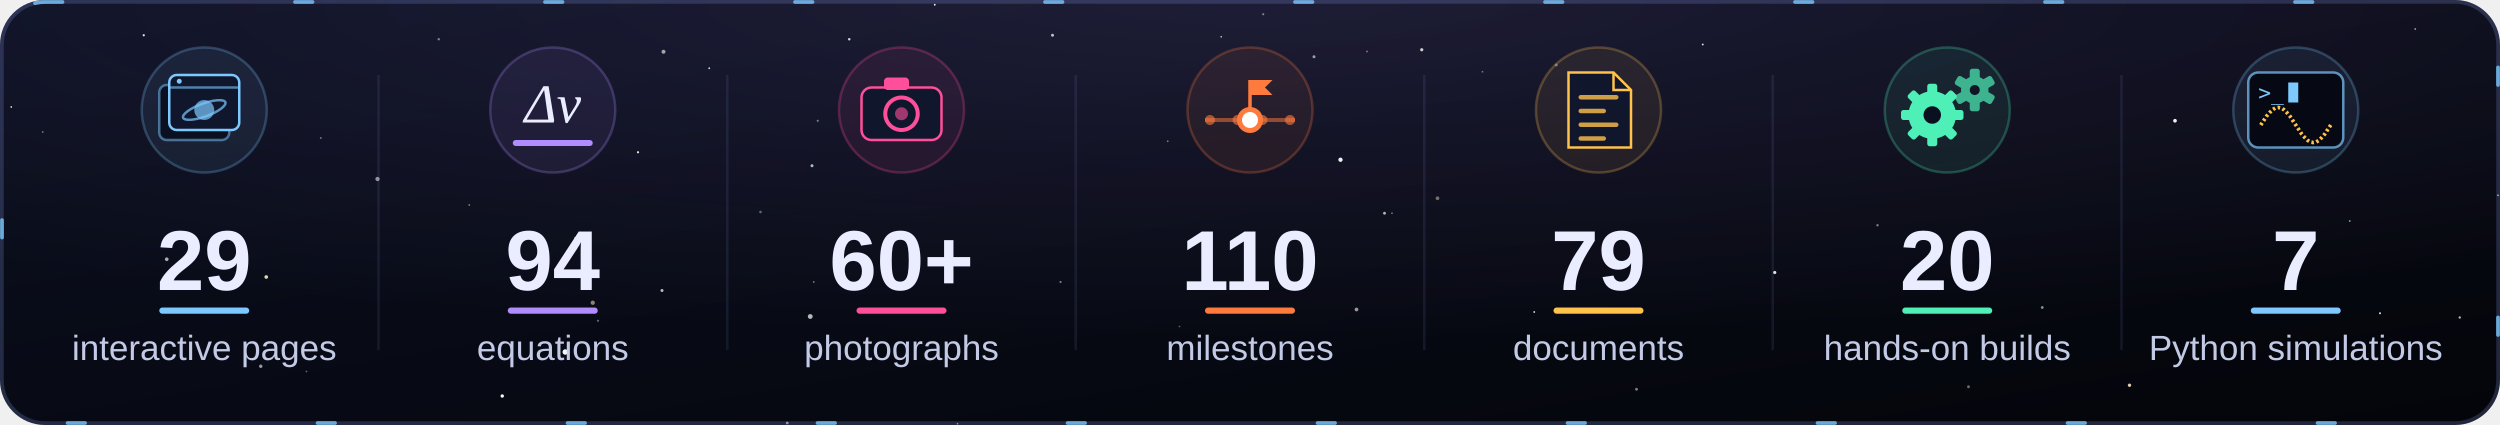
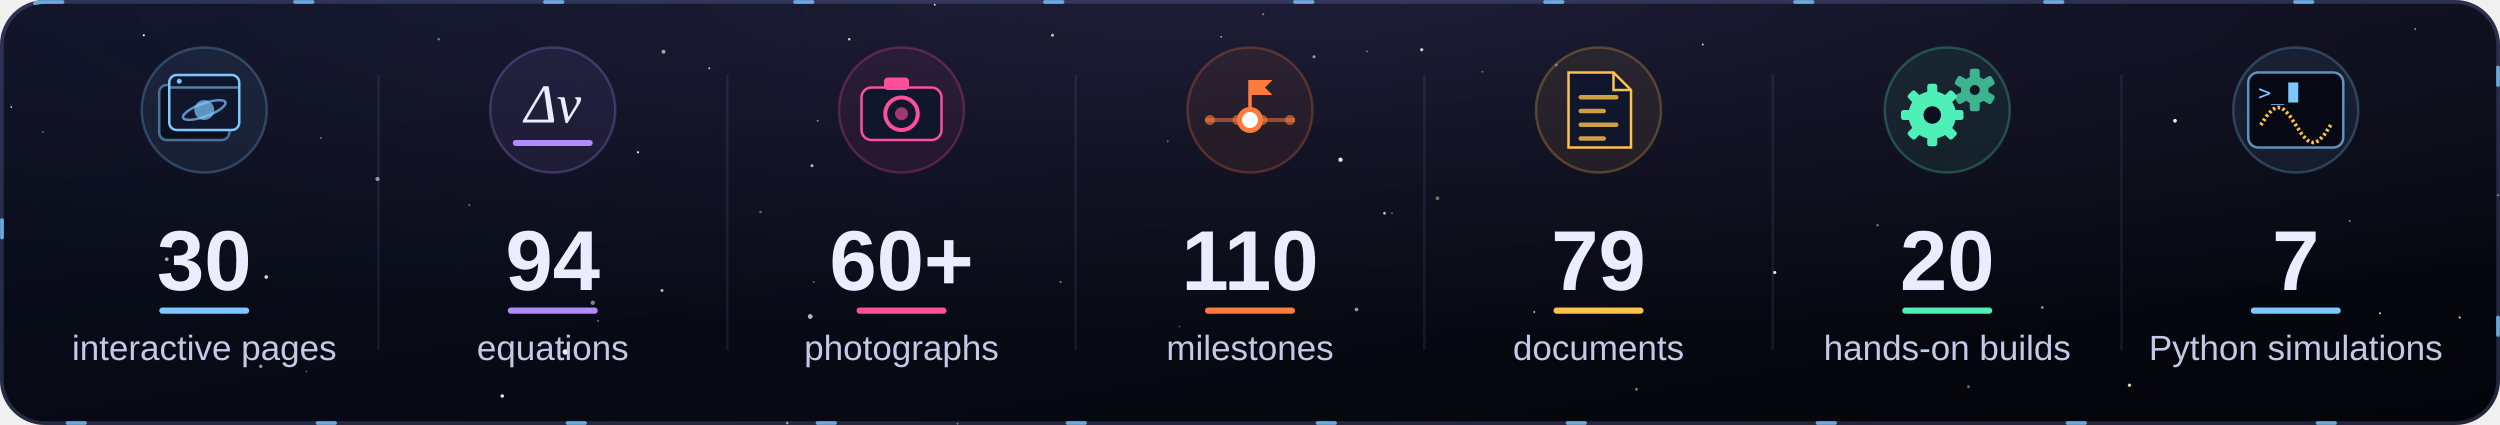
<svg xmlns="http://www.w3.org/2000/svg" viewBox="0 0 1000 170" width="1000" height="170" role="img" aria-labelledby="stt std">
-   <style>*{transform-origin:0 0}.sans{font-family:"Segoe UI", -apple-system, BlinkMacSystemFont, "Helvetica Neue", Arial, sans-serif}.mono{font-family:ui-monospace, SFMono-Regular, Menlo, Consolas, monospace}.serif{font-family:Georgia, "Times New Roman", Times, serif}@keyframes tw{0%{opacity:1}50%{opacity:0.25}100%{opacity:1}}.t0{animation:tw 2.6s ease-in-out infinite}.t1{animation:tw 3.7s ease-in-out -0.73s infinite}.t2{animation:tw 4.8s ease-in-out -1.46s infinite}@keyframes beam{0%{stroke-dashoffset:100}100%{stroke-dashoffset:0}}.beam{animation:beam 12s linear infinite}@keyframes pg{0%{transform:translate(0,0)}30%{transform:translate(10px,-6px)}60%{transform:translate(10px,-6px)}100%{transform:translate(0,0)}}.pg{animation:pg 3s ease-in-out infinite}@keyframes c0{0%{transform:translateY(0);opacity:1}6%{transform:translateY(0);animation-timing-function:steps(14,end)}30%{transform:translateY(-588px)}90%{transform:translateY(-588px);opacity:1}95%{transform:translateY(-588px);opacity:0}95.1%{transform:translateY(0);opacity:0}100%{transform:translateY(0);opacity:1}}.c0{animation:c0 10s linear infinite}@keyframes g0{0%{transform:scaleX(0);opacity:0}29%{transform:scaleX(0);opacity:0}32%{transform:scaleX(1);opacity:1}90%{transform:scaleX(1);opacity:1}95%{transform:scaleX(1);opacity:0}100%{transform:scaleX(0);opacity:0}}.g0{animation:g0 10s ease-out infinite}@keyframes eq{0%{transform:scaleX(0)}40%{transform:scaleX(1)}80%{transform:scaleX(1)}100%{transform:scaleX(0)}}.eq{animation:eq 2.6s ease-in-out infinite}@keyframes c1{0%{transform:translateY(0);opacity:1}8.5%{transform:translateY(0);animation-timing-function:steps(14,end)}32.5%{transform:translateY(-588px)}90%{transform:translateY(-588px);opacity:1}95%{transform:translateY(-588px);opacity:0}95.1%{transform:translateY(0);opacity:0}100%{transform:translateY(0);opacity:1}}.c1{animation:c1 10s linear infinite}@keyframes g1{0%{transform:scaleX(0);opacity:0}31.5%{transform:scaleX(0);opacity:0}34.5%{transform:scaleX(1);opacity:1}90%{transform:scaleX(1);opacity:1}95%{transform:scaleX(1);opacity:0}100%{transform:scaleX(0);opacity:0}}.g1{animation:g1 10s ease-out infinite}@keyframes fl{0%{opacity:0}84%{opacity:0}88%{opacity:1}96%{opacity:0}100%{opacity:0}}.fl{animation:fl 2.8s linear infinite}@keyframes c2{0%{transform:translateY(0);opacity:1}11%{transform:translateY(0);animation-timing-function:steps(14,end)}35%{transform:translateY(-588px)}90%{transform:translateY(-588px);opacity:1}95%{transform:translateY(-588px);opacity:0}95.1%{transform:translateY(0);opacity:0}100%{transform:translateY(0);opacity:1}}.c2{animation:c2 10s linear infinite}@keyframes g2{0%{transform:scaleX(0);opacity:0}34%{transform:scaleX(0);opacity:0}37%{transform:scaleX(1);opacity:1}90%{transform:scaleX(1);opacity:1}95%{transform:scaleX(1);opacity:0}100%{transform:scaleX(0);opacity:0}}.g2{animation:g2 10s ease-out infinite}@keyframes ms{0%{transform:translateX(-16px)}100%{transform:translateX(16px)}}.ms{animation:ms 3s ease-in-out infinite alternate}@keyframes c3{0%{transform:translateY(0);opacity:1}13.5%{transform:translateY(0);animation-timing-function:steps(14,end)}37.5%{transform:translateY(-588px)}90%{transform:translateY(-588px);opacity:1}95%{transform:translateY(-588px);opacity:0}95.1%{transform:translateY(0);opacity:0}100%{transform:translateY(0);opacity:1}}.c3{animation:c3 10s linear infinite}@keyframes g3{0%{transform:scaleX(0);opacity:0}36.5%{transform:scaleX(0);opacity:0}39.5%{transform:scaleX(1);opacity:1}90%{transform:scaleX(1);opacity:1}95%{transform:scaleX(1);opacity:0}100%{transform:scaleX(0);opacity:0}}.g3{animation:g3 10s ease-out infinite}@keyframes dl0{0%{transform:scaleX(0)}15%{transform:scaleX(0)}30%{transform:scaleX(1)}88%{transform:scaleX(1)}100%{transform:scaleX(0)}}.dl0{animation:dl0 3.4s linear infinite}@keyframes dl1{0%{transform:scaleX(0)}30%{transform:scaleX(0)}45%{transform:scaleX(1)}88%{transform:scaleX(1)}100%{transform:scaleX(0)}}.dl1{animation:dl1 3.4s linear infinite}@keyframes dl2{0%{transform:scaleX(0)}45%{transform:scaleX(0)}60%{transform:scaleX(1)}88%{transform:scaleX(1)}100%{transform:scaleX(0)}}.dl2{animation:dl2 3.4s linear infinite}@keyframes dl3{0%{transform:scaleX(0)}60%{transform:scaleX(0)}75%{transform:scaleX(1)}88%{transform:scaleX(1)}100%{transform:scaleX(0)}}.dl3{animation:dl3 3.4s linear infinite}@keyframes c4{0%{transform:translateY(0);opacity:1}16%{transform:translateY(0);animation-timing-function:steps(14,end)}40%{transform:translateY(-588px)}90%{transform:translateY(-588px);opacity:1}95%{transform:translateY(-588px);opacity:0}95.1%{transform:translateY(0);opacity:0}100%{transform:translateY(0);opacity:1}}.c4{animation:c4 10s linear infinite}@keyframes g4{0%{transform:scaleX(0);opacity:0}39%{transform:scaleX(0);opacity:0}42%{transform:scaleX(1);opacity:1}90%{transform:scaleX(1);opacity:1}95%{transform:scaleX(1);opacity:0}100%{transform:scaleX(0);opacity:0}}.g4{animation:g4 10s ease-out infinite}@keyframes gr{0%{transform:rotate(0)}100%{transform:rotate(360deg)}}.gr{animation:gr 6s linear infinite}.gr2{animation:gr 4s linear infinite reverse}@keyframes c5{0%{transform:translateY(0);opacity:1}18.5%{transform:translateY(0);animation-timing-function:steps(14,end)}42.5%{transform:translateY(-588px)}90%{transform:translateY(-588px);opacity:1}95%{transform:translateY(-588px);opacity:0}95.1%{transform:translateY(0);opacity:0}100%{transform:translateY(0);opacity:1}}.c5{animation:c5 10s linear infinite}@keyframes g5{0%{transform:scaleX(0);opacity:0}41.5%{transform:scaleX(0);opacity:0}44.5%{transform:scaleX(1);opacity:1}90%{transform:scaleX(1);opacity:1}95%{transform:scaleX(1);opacity:0}100%{transform:scaleX(0);opacity:0}}.g5{animation:g5 10s ease-out infinite}@keyframes sw{0%{stroke-dashoffset:1}60%{stroke-dashoffset:0}90%{stroke-dashoffset:0}100%{stroke-dashoffset:1}}.sw{animation:sw 3s linear infinite}@keyframes cu{0%{opacity:1}50%{opacity:0}100%{opacity:1}}.cu{animation:cu 0.9s steps(1) infinite}@keyframes c6{0%{transform:translateY(0);opacity:1}21%{transform:translateY(0);animation-timing-function:steps(7,end)}45%{transform:translateY(-294px)}90%{transform:translateY(-294px);opacity:1}95%{transform:translateY(-294px);opacity:0}95.1%{transform:translateY(0);opacity:0}100%{transform:translateY(0);opacity:1}}.c6{animation:c6 10s linear infinite}@keyframes g6{0%{transform:scaleX(0);opacity:0}44%{transform:scaleX(0);opacity:0}47%{transform:scaleX(1);opacity:1}90%{transform:scaleX(1);opacity:1}95%{transform:scaleX(1);opacity:0}100%{transform:scaleX(0);opacity:0}}.g6{animation:g6 10s ease-out infinite}@media (prefers-reduced-motion:reduce){*{animation:none!important}.rm-hide{display:none}}</style>
+   <style>*{transform-origin:0 0}.sans{font-family:"Segoe UI", -apple-system, BlinkMacSystemFont, "Helvetica Neue", Arial, sans-serif}.mono{font-family:ui-monospace, SFMono-Regular, Menlo, Consolas, monospace}.serif{font-family:Georgia, "Times New Roman", Times, serif}@keyframes tw{0%{opacity:1}50%{opacity:0.25}100%{opacity:1}}.t0{animation:tw 2.6s ease-in-out infinite}.t1{animation:tw 3.7s ease-in-out -0.73s infinite}.t2{animation:tw 4.8s ease-in-out -1.46s infinite}@keyframes beam{0%{stroke-dashoffset:100}100%{stroke-dashoffset:0}}.beam{animation:beam 12s linear infinite}@keyframes pg{0%{transform:translate(0,0)}30%{transform:translate(10px,-6px)}60%{transform:translate(10px,-6px)}100%{transform:translate(0,0)}}.pg{animation:pg 3s ease-in-out infinite}@keyframes c0{0%{transform:translateY(-588px);opacity:1}3%{transform:translateY(-588px);opacity:1}5%{transform:translateY(-588px);opacity:0}5.1%{transform:translateY(0);opacity:0}6%{transform:translateY(0);opacity:1;animation-timing-function:steps(14,end)}30%{transform:translateY(-588px);opacity:1}100%{transform:translateY(-588px);opacity:1}}.c0{animation:c0 10s linear infinite}@keyframes g0{0%{transform:scaleX(1);opacity:1}3%{transform:scaleX(1);opacity:1}5%{transform:scaleX(0);opacity:0}29%{transform:scaleX(0);opacity:0}32%{transform:scaleX(1);opacity:1}100%{transform:scaleX(1);opacity:1}}.g0{animation:g0 10s ease-out infinite}@keyframes eq{0%{transform:scaleX(0)}40%{transform:scaleX(1)}80%{transform:scaleX(1)}100%{transform:scaleX(0)}}.eq{animation:eq 2.6s ease-in-out infinite}@keyframes c1{0%{transform:translateY(-588px);opacity:1}5.5%{transform:translateY(-588px);opacity:1}7.5%{transform:translateY(-588px);opacity:0}7.6%{transform:translateY(0);opacity:0}8.5%{transform:translateY(0);opacity:1;animation-timing-function:steps(14,end)}32.5%{transform:translateY(-588px);opacity:1}100%{transform:translateY(-588px);opacity:1}}.c1{animation:c1 10s linear infinite}@keyframes g1{0%{transform:scaleX(1);opacity:1}5.5%{transform:scaleX(1);opacity:1}7.5%{transform:scaleX(0);opacity:0}31.5%{transform:scaleX(0);opacity:0}34.5%{transform:scaleX(1);opacity:1}100%{transform:scaleX(1);opacity:1}}.g1{animation:g1 10s ease-out infinite}@keyframes fl{0%{opacity:0}84%{opacity:0}88%{opacity:1}96%{opacity:0}100%{opacity:0}}.fl{animation:fl 2.8s linear infinite}@keyframes c2{0%{transform:translateY(-588px);opacity:1}8%{transform:translateY(-588px);opacity:1}10%{transform:translateY(-588px);opacity:0}10.1%{transform:translateY(0);opacity:0}11%{transform:translateY(0);opacity:1;animation-timing-function:steps(14,end)}35%{transform:translateY(-588px);opacity:1}100%{transform:translateY(-588px);opacity:1}}.c2{animation:c2 10s linear infinite}@keyframes g2{0%{transform:scaleX(1);opacity:1}8%{transform:scaleX(1);opacity:1}10%{transform:scaleX(0);opacity:0}34%{transform:scaleX(0);opacity:0}37%{transform:scaleX(1);opacity:1}100%{transform:scaleX(1);opacity:1}}.g2{animation:g2 10s ease-out infinite}@keyframes ms{0%{transform:translateX(-16px)}100%{transform:translateX(16px)}}.ms{animation:ms 3s ease-in-out infinite alternate}@keyframes c3{0%{transform:translateY(-588px);opacity:1}10.5%{transform:translateY(-588px);opacity:1}12.5%{transform:translateY(-588px);opacity:0}12.6%{transform:translateY(0);opacity:0}13.5%{transform:translateY(0);opacity:1;animation-timing-function:steps(14,end)}37.5%{transform:translateY(-588px);opacity:1}100%{transform:translateY(-588px);opacity:1}}.c3{animation:c3 10s linear infinite}@keyframes g3{0%{transform:scaleX(1);opacity:1}10.5%{transform:scaleX(1);opacity:1}12.5%{transform:scaleX(0);opacity:0}36.5%{transform:scaleX(0);opacity:0}39.5%{transform:scaleX(1);opacity:1}100%{transform:scaleX(1);opacity:1}}.g3{animation:g3 10s ease-out infinite}@keyframes dl0{0%{transform:scaleX(0)}15%{transform:scaleX(0)}30%{transform:scaleX(1)}88%{transform:scaleX(1)}100%{transform:scaleX(0)}}.dl0{animation:dl0 3.4s linear infinite}@keyframes dl1{0%{transform:scaleX(0)}30%{transform:scaleX(0)}45%{transform:scaleX(1)}88%{transform:scaleX(1)}100%{transform:scaleX(0)}}.dl1{animation:dl1 3.4s linear infinite}@keyframes dl2{0%{transform:scaleX(0)}45%{transform:scaleX(0)}60%{transform:scaleX(1)}88%{transform:scaleX(1)}100%{transform:scaleX(0)}}.dl2{animation:dl2 3.4s linear infinite}@keyframes dl3{0%{transform:scaleX(0)}60%{transform:scaleX(0)}75%{transform:scaleX(1)}88%{transform:scaleX(1)}100%{transform:scaleX(0)}}.dl3{animation:dl3 3.4s linear infinite}@keyframes c4{0%{transform:translateY(-588px);opacity:1}13%{transform:translateY(-588px);opacity:1}15%{transform:translateY(-588px);opacity:0}15.1%{transform:translateY(0);opacity:0}16%{transform:translateY(0);opacity:1;animation-timing-function:steps(14,end)}40%{transform:translateY(-588px);opacity:1}100%{transform:translateY(-588px);opacity:1}}.c4{animation:c4 10s linear infinite}@keyframes g4{0%{transform:scaleX(1);opacity:1}13%{transform:scaleX(1);opacity:1}15%{transform:scaleX(0);opacity:0}39%{transform:scaleX(0);opacity:0}42%{transform:scaleX(1);opacity:1}100%{transform:scaleX(1);opacity:1}}.g4{animation:g4 10s ease-out infinite}@keyframes gr{0%{transform:rotate(0)}100%{transform:rotate(360deg)}}.gr{animation:gr 6s linear infinite}.gr2{animation:gr 4s linear infinite reverse}@keyframes c5{0%{transform:translateY(-588px);opacity:1}15.5%{transform:translateY(-588px);opacity:1}17.5%{transform:translateY(-588px);opacity:0}17.6%{transform:translateY(0);opacity:0}18.5%{transform:translateY(0);opacity:1;animation-timing-function:steps(14,end)}42.5%{transform:translateY(-588px);opacity:1}100%{transform:translateY(-588px);opacity:1}}.c5{animation:c5 10s linear infinite}@keyframes g5{0%{transform:scaleX(1);opacity:1}15.5%{transform:scaleX(1);opacity:1}17.5%{transform:scaleX(0);opacity:0}41.5%{transform:scaleX(0);opacity:0}44.5%{transform:scaleX(1);opacity:1}100%{transform:scaleX(1);opacity:1}}.g5{animation:g5 10s ease-out infinite}@keyframes sw{0%{stroke-dashoffset:1}60%{stroke-dashoffset:0}90%{stroke-dashoffset:0}100%{stroke-dashoffset:1}}.sw{animation:sw 3s linear infinite}@keyframes cu{0%{opacity:1}50%{opacity:0}100%{opacity:1}}.cu{animation:cu 0.9s steps(1) infinite}@keyframes c6{0%{transform:translateY(-294px);opacity:1}18%{transform:translateY(-294px);opacity:1}20%{transform:translateY(-294px);opacity:0}20.1%{transform:translateY(0);opacity:0}21%{transform:translateY(0);opacity:1;animation-timing-function:steps(7,end)}45%{transform:translateY(-294px);opacity:1}100%{transform:translateY(-294px);opacity:1}}.c6{animation:c6 10s linear infinite}@keyframes g6{0%{transform:scaleX(1);opacity:1}18%{transform:scaleX(1);opacity:1}20%{transform:scaleX(0);opacity:0}44%{transform:scaleX(0);opacity:0}47%{transform:scaleX(1);opacity:1}100%{transform:scaleX(1);opacity:1}}.g6{animation:g6 10s ease-out infinite}@media (prefers-reduced-motion:reduce){*{animation:none!important}.rm-hide{display:none}}</style>
  <defs>
    <clipPath id="card">
      <rect width="1000" height="170" rx="18" />
    </clipPath>
    <linearGradient id="cbg" x1="0" y1="0" x2="1" y2="1">
      <stop offset="0" stop-color="#0b1020" />
      <stop offset="1" stop-color="#04050a" />
    </linearGradient>
    <radialGradient id="acc" cx=".5" cy="0" r=".8">
      <stop offset="0" stop-color="#b18cff" stop-opacity=".12" />
      <stop offset="1" stop-color="#b18cff" stop-opacity="0" />
    </radialGradient>
  </defs>
  <g clip-path="url(#card)">
    <rect width="1000" height="170" fill="url(#cbg)" />
    <rect width="1000" height="170" fill="url(#acc)" />
    <g class="t0" fill="#fff">
      <circle cx="542.6" cy="123.8" r="0.75" opacity="0.58" />
      <circle cx="556.8" cy="85.3" r="0.36" fill="#cfe8ff" opacity="0.5" />
      <circle cx="999.2" cy="78.1" r="0.35" fill="#ffe7c2" opacity="0.81" />
      <circle cx="525.6" cy="22.7" r="0.6" opacity="0.58" />
      <circle cx="681.1" cy="17.8" r="0.38" fill="#cfe8ff" opacity="0.97" />
      <circle cx="536.2" cy="63.9" r="0.86" opacity="0.94" />
      <circle cx="264.8" cy="116.2" r="0.61" opacity="0.71" />
      <circle cx="128.3" cy="55.2" r="0.38" opacity="0.44" />
      <circle cx="255.2" cy="60.9" r="0.44" opacity="0.9" />
      <circle cx="488.5" cy="14.7" r="0.35" opacity="0.72" />
      <circle cx="622.5" cy="26" r="0.59" fill="#e2d4ff" opacity="0.44" />
      <circle cx="66.7" cy="103.7" r="0.74" opacity="0.66" />
      <circle cx="424.2" cy="112.8" r="0.44" opacity="0.44" />
      <circle cx="546.8" cy="20.6" r="0.39" fill="#cfe8ff" opacity="0.43" />
      <circle cx="939.9" cy="88.4" r="0.36" opacity="0.64" />
      <circle cx="324.1" cy="126.6" r="0.97" opacity="0.71" />
      <circle cx="966.1" cy="11.6" r="0.36" fill="#e2d4ff" opacity="0.76" />
    </g>
    <g class="t1" fill="#fff">
      <circle cx="787.4" cy="154.7" r="0.58" opacity="0.41" />
      <circle cx="304.2" cy="84.8" r="0.53" opacity="0.35" />
      <circle cx="314.9" cy="169.2" r="0.56" opacity="0.56" />
      <circle cx="239.2" cy="128.3" r="0.42" opacity="0.39" />
      <circle cx="505.3" cy="5.7" r="0.42" opacity="0.47" />
      <circle cx="104.3" cy="146.5" r="0.69" opacity="0.58" />
      <circle cx="17.1" cy="52.8" r="0.36" opacity="0.46" />
      <circle cx="57.5" cy="14.1" r="0.44" opacity="0.9" />
      <circle cx="575" cy="79.3" r="0.75" fill="#ffe7c2" opacity="0.44" />
      <circle cx="151" cy="71.6" r="0.86" opacity="0.54" />
      <circle cx="421" cy="14.1" r="0.6" opacity="0.72" />
      <circle cx="568.7" cy="19.9" r="0.65" opacity="0.78" />
      <circle cx="175.5" cy="15.7" r="0.47" opacity="0.48" />
      <circle cx="283.7" cy="27.3" r="0.37" opacity="0.86" />
      <circle cx="952" cy="125.3" r="0.4" opacity="0.87" />
      <circle cx="983.9" cy="127" r="0.47" opacity="0.71" />
      <circle cx="339.7" cy="15.7" r="0.5" opacity="0.82" />
      <circle cx="122.6" cy="148.6" r="0.37" fill="#ffe7c2" opacity="0.41" />
      <circle cx="226.1" cy="140.8" r="1.1" opacity="0.97" />
      <circle cx="106.5" cy="110.8" r="0.74" fill="#ffe7c2" opacity="0.89" />
      <circle cx="467.1" cy="56.5" r="0.36" opacity="0.46" />
      <circle cx="593" cy="28.7" r="0.37" fill="#e2d4ff" opacity="0.48" />
      <circle cx="237.1" cy="121.1" r="0.87" fill="#ffe7c2" opacity="0.53" />
      <circle cx="327.1" cy="48.3" r="0.43" opacity="0.43" />
    </g>
    <g class="t2" fill="#fff">
      <circle cx="265.4" cy="20.7" r="0.8" opacity="0.6" />
      <circle cx="907.8" cy="49.4" r="0.52" opacity="0.86" />
      <circle cx="553.8" cy="85.3" r="0.58" opacity="0.69" />
      <circle cx="751" cy="90.1" r="0.47" opacity="0.48" />
      <circle cx="324.8" cy="66.3" r="0.6" fill="#cfe8ff" opacity="0.8" />
      <circle cx="373.9" cy="1.9" r="0.37" opacity="0.98" />
      <circle cx="200.9" cy="158.4" r="0.68" opacity="0.98" />
      <circle cx="230" cy="95.2" r="0.42" opacity="0.48" />
      <circle cx="870" cy="48.3" r="0.74" opacity="0.94" />
      <circle cx="187.7" cy="82" r="0.36" fill="#ffe7c2" opacity="0.54" />
      <circle cx="613.7" cy="124.8" r="0.35" opacity="0.99" />
      <circle cx="816.9" cy="123" r="0.56" fill="#cfe8ff" opacity="0.62" />
      <circle cx="325.5" cy="112.8" r="0.36" opacity="0.48" />
      <circle cx="654.6" cy="155.7" r="0.57" fill="#cfe8ff" opacity="0.55" />
      <circle cx="383" cy="169.5" r="0.35" fill="#ffe7c2" opacity="0.61" />
      <circle cx="471.8" cy="130.6" r="0.35" opacity="0.37" />
      <circle cx="4.5" cy="42.8" r="0.36" opacity="0.87" />
      <circle cx="709.9" cy="109" r="0.64" opacity="0.88" />
      <circle cx="851.8" cy="154.1" r="0.68" fill="#ffe7c2" opacity="0.88" />
    </g>
  </g>
  <g transform="translate(81.7 44)">
    <circle r="25" fill="#7cc8ff" opacity=".08" />
    <circle r="25" fill="none" stroke="#7cc8ff" stroke-opacity=".25" />
    <rect x="-18" y="-10" width="28" height="22" rx="3" fill="#0b1020" stroke="#7cc8ff" stroke-opacity=".5" />
    <g class="pg">
      <rect x="-14" y="-14" width="28" height="22" rx="3" fill="#10162c" stroke="#7cc8ff" />
      <path d="M-14 -9H14" stroke="#7cc8ff" stroke-opacity=".6" />
      <circle cx="-10" cy="-11.5" r="1" fill="#7cc8ff" />
      <circle cx="0" cy="0" r="4" fill="#7cc8ff" opacity=".7" />
      <ellipse rx="9" ry="2.6" fill="none" stroke="#7cc8ff" stroke-opacity=".7" transform="rotate(-20)" />
    </g>
  </g>
  <clipPath id="w0">
    <rect x="11.7" y="84" width="140" height="42" />
  </clipPath>
  <g transform="translate(63.7 123)">
    <rect class="g0" width="36" height="2.5" rx="1.25" fill="#7cc8ff" />
  </g>
  <g clip-path="url(#w0)">
    <g transform="translate(81.7 116)">
      <g class="c0" style="transform:translateY(-588px)">
        <text x="0" y="0" text-anchor="middle" class="sans" font-size="34" font-weight="800" fill="#e9edff">0</text>
-         <text x="0" y="42" text-anchor="middle" class="sans" font-size="34" font-weight="800" fill="#e9edff">4</text>
-         <text x="0" y="84" text-anchor="middle" class="sans" font-size="34" font-weight="800" fill="#e9edff">8</text>
+         <text x="0" y="42" text-anchor="middle" class="sans" font-size="34" font-weight="800" fill="#e9edff">5</text>
+         <text x="0" y="84" text-anchor="middle" class="sans" font-size="34" font-weight="800" fill="#e9edff">9</text>
        <text x="0" y="126" text-anchor="middle" class="sans" font-size="34" font-weight="800" fill="#e9edff">12</text>
-         <text x="0" y="168" text-anchor="middle" class="sans" font-size="34" font-weight="800" fill="#e9edff">15</text>
-         <text x="0" y="210" text-anchor="middle" class="sans" font-size="34" font-weight="800" fill="#e9edff">18</text>
+         <text x="0" y="168" text-anchor="middle" class="sans" font-size="34" font-weight="800" fill="#e9edff">16</text>
+         <text x="0" y="210" text-anchor="middle" class="sans" font-size="34" font-weight="800" fill="#e9edff">19</text>
        <text x="0" y="252" text-anchor="middle" class="sans" font-size="34" font-weight="800" fill="#e9edff">21</text>
        <text x="0" y="294" text-anchor="middle" class="sans" font-size="34" font-weight="800" fill="#e9edff">23</text>
        <text x="0" y="336" text-anchor="middle" class="sans" font-size="34" font-weight="800" fill="#e9edff">25</text>
-         <text x="0" y="378" text-anchor="middle" class="sans" font-size="34" font-weight="800" fill="#e9edff">26</text>
-         <text x="0" y="420" text-anchor="middle" class="sans" font-size="34" font-weight="800" fill="#e9edff">27</text>
-         <text x="0" y="462" text-anchor="middle" class="sans" font-size="34" font-weight="800" fill="#e9edff">28</text>
-         <text x="0" y="504" text-anchor="middle" class="sans" font-size="34" font-weight="800" fill="#e9edff">29</text>
-         <text x="0" y="546" text-anchor="middle" class="sans" font-size="34" font-weight="800" fill="#e9edff">29</text>
-         <text x="0" y="588" text-anchor="middle" class="sans" font-size="34" font-weight="800" fill="#e9edff">29</text>
+         <text x="0" y="378" text-anchor="middle" class="sans" font-size="34" font-weight="800" fill="#e9edff">27</text>
+         <text x="0" y="420" text-anchor="middle" class="sans" font-size="34" font-weight="800" fill="#e9edff">28</text>
+         <text x="0" y="462" text-anchor="middle" class="sans" font-size="34" font-weight="800" fill="#e9edff">29</text>
+         <text x="0" y="504" text-anchor="middle" class="sans" font-size="34" font-weight="800" fill="#e9edff">30</text>
+         <text x="0" y="546" text-anchor="middle" class="sans" font-size="34" font-weight="800" fill="#e9edff">30</text>
+         <text x="0" y="588" text-anchor="middle" class="sans" font-size="34" font-weight="800" fill="#e9edff">30</text>
      </g>
    </g>
  </g>
  <text x="81.7" y="144" text-anchor="middle" class="sans" font-size="14" fill="#c3cae6">interactive pages</text>
  <g transform="translate(221.1 44)">
    <circle r="25" fill="#b18cff" opacity=".08" />
    <circle r="25" fill="none" stroke="#b18cff" stroke-opacity=".25" />
    <text x="0" y="5" text-anchor="middle" class="serif" font-style="italic" font-size="22" fill="#e9edff">Δv</text>
    <g transform="translate(-16 12)">
      <rect class="eq" width="32" height="2.4" rx="1.2" fill="#b18cff" />
    </g>
  </g>
  <clipPath id="w1">
    <rect x="151.1" y="84" width="140" height="42" />
  </clipPath>
  <g transform="translate(203.1 123)">
    <rect class="g1" width="36" height="2.5" rx="1.25" fill="#b18cff" />
  </g>
  <g clip-path="url(#w1)">
    <g transform="translate(221.1 116)">
      <g class="c1" style="transform:translateY(-588px)">
        <text x="0" y="0" text-anchor="middle" class="sans" font-size="34" font-weight="800" fill="#e9edff">0</text>
        <text x="0" y="42" text-anchor="middle" class="sans" font-size="34" font-weight="800" fill="#e9edff">14</text>
        <text x="0" y="84" text-anchor="middle" class="sans" font-size="34" font-weight="800" fill="#e9edff">27</text>
        <text x="0" y="126" text-anchor="middle" class="sans" font-size="34" font-weight="800" fill="#e9edff">39</text>
        <text x="0" y="168" text-anchor="middle" class="sans" font-size="34" font-weight="800" fill="#e9edff">49</text>
        <text x="0" y="210" text-anchor="middle" class="sans" font-size="34" font-weight="800" fill="#e9edff">58</text>
        <text x="0" y="252" text-anchor="middle" class="sans" font-size="34" font-weight="800" fill="#e9edff">67</text>
        <text x="0" y="294" text-anchor="middle" class="sans" font-size="34" font-weight="800" fill="#e9edff">74</text>
        <text x="0" y="336" text-anchor="middle" class="sans" font-size="34" font-weight="800" fill="#e9edff">79</text>
        <text x="0" y="378" text-anchor="middle" class="sans" font-size="34" font-weight="800" fill="#e9edff">84</text>
        <text x="0" y="420" text-anchor="middle" class="sans" font-size="34" font-weight="800" fill="#e9edff">88</text>
        <text x="0" y="462" text-anchor="middle" class="sans" font-size="34" font-weight="800" fill="#e9edff">91</text>
        <text x="0" y="504" text-anchor="middle" class="sans" font-size="34" font-weight="800" fill="#e9edff">93</text>
        <text x="0" y="546" text-anchor="middle" class="sans" font-size="34" font-weight="800" fill="#e9edff">94</text>
        <text x="0" y="588" text-anchor="middle" class="sans" font-size="34" font-weight="800" fill="#e9edff">94</text>
      </g>
    </g>
  </g>
  <text x="221.1" y="144" text-anchor="middle" class="sans" font-size="14" fill="#c3cae6">equations</text>
  <path d="M151.4 30V140" stroke="#96aaff" stroke-opacity=".1" />
  <g transform="translate(360.6 44)">
    <circle r="25" fill="#ff4f9a" opacity=".08" />
    <circle r="25" fill="none" stroke="#ff4f9a" stroke-opacity=".25" />
    <rect x="-16" y="-9" width="32" height="21" rx="4" fill="#10162c" stroke="#ff4f9a" />
    <rect x="-7" y="-13" width="10" height="5" rx="1.5" fill="#ff4f9a" />
    <circle cy="1.5" r="6.5" fill="none" stroke="#ff4f9a" stroke-width="1.6" />
    <circle cy="1.5" r="2.6" fill="#ff4f9a" opacity=".6" />
    <g class="fl" style="opacity:0">
      <circle cx="10" cy="-5" r="9" fill="#fff" opacity=".35" />
      <circle cx="10" cy="-5" r="2.5" fill="#fff" />
    </g>
  </g>
  <clipPath id="w2">
    <rect x="290.6" y="84" width="140" height="42" />
  </clipPath>
  <g transform="translate(342.6 123)">
    <rect class="g2" width="36" height="2.5" rx="1.25" fill="#ff4f9a" />
  </g>
  <g clip-path="url(#w2)">
    <g transform="translate(360.6 116)">
      <g class="c2" style="transform:translateY(-588px)">
        <text x="0" y="0" text-anchor="middle" class="sans" font-size="34" font-weight="800" fill="#e9edff">0</text>
        <text x="0" y="42" text-anchor="middle" class="sans" font-size="34" font-weight="800" fill="#e9edff">9</text>
        <text x="0" y="84" text-anchor="middle" class="sans" font-size="34" font-weight="800" fill="#e9edff">17</text>
        <text x="0" y="126" text-anchor="middle" class="sans" font-size="34" font-weight="800" fill="#e9edff">25</text>
        <text x="0" y="168" text-anchor="middle" class="sans" font-size="34" font-weight="800" fill="#e9edff">31</text>
        <text x="0" y="210" text-anchor="middle" class="sans" font-size="34" font-weight="800" fill="#e9edff">37</text>
        <text x="0" y="252" text-anchor="middle" class="sans" font-size="34" font-weight="800" fill="#e9edff">42</text>
        <text x="0" y="294" text-anchor="middle" class="sans" font-size="34" font-weight="800" fill="#e9edff">47</text>
        <text x="0" y="336" text-anchor="middle" class="sans" font-size="34" font-weight="800" fill="#e9edff">51</text>
        <text x="0" y="378" text-anchor="middle" class="sans" font-size="34" font-weight="800" fill="#e9edff">54</text>
        <text x="0" y="420" text-anchor="middle" class="sans" font-size="34" font-weight="800" fill="#e9edff">56</text>
        <text x="0" y="462" text-anchor="middle" class="sans" font-size="34" font-weight="800" fill="#e9edff">58</text>
        <text x="0" y="504" text-anchor="middle" class="sans" font-size="34" font-weight="800" fill="#e9edff">59</text>
        <text x="0" y="546" text-anchor="middle" class="sans" font-size="34" font-weight="800" fill="#e9edff">60</text>
        <text x="0" y="588" text-anchor="middle" class="sans" font-size="34" font-weight="800" fill="#e9edff">60+</text>
      </g>
    </g>
  </g>
  <text x="360.6" y="144" text-anchor="middle" class="sans" font-size="14" fill="#c3cae6">photographs</text>
  <path d="M290.9 30V140" stroke="#96aaff" stroke-opacity=".1" />
  <g transform="translate(500 44)">
    <circle r="25" fill="#ff7a3d" opacity=".08" />
    <circle r="25" fill="none" stroke="#ff7a3d" stroke-opacity=".25" />
    <path d="M-18 4H18" stroke="#ff7a3d" stroke-opacity=".5" stroke-width="1.6" />
    <circle cx="-16" cy="4" r="2" fill="#ff7a3d" opacity=".6" />
    <circle cx="-5" cy="4" r="2" fill="#ff7a3d" opacity=".6" />
    <circle cx="5" cy="4" r="2" fill="#ff7a3d" opacity=".6" />
    <circle cx="16" cy="4" r="2" fill="#ff7a3d" opacity=".6" />
    <g class="ms">
      <path d="M0 -12V1" stroke="#ff7a3d" stroke-width="1.4" />
      <circle cy="4" r="4.2" fill="#fff" stroke="#ff7a3d" stroke-width="2" />
      <path d="M0 -12H9L6 -9L9 -6H0" fill="#ff7a3d" />
    </g>
  </g>
  <clipPath id="w3">
    <rect x="430" y="84" width="140" height="42" />
  </clipPath>
  <g transform="translate(482 123)">
    <rect class="g3" width="36" height="2.5" rx="1.25" fill="#ff7a3d" />
  </g>
  <g clip-path="url(#w3)">
    <g transform="translate(500 116)">
      <g class="c3" style="transform:translateY(-588px)">
        <text x="0" y="0" text-anchor="middle" class="sans" font-size="34" font-weight="800" fill="#e9edff">0</text>
        <text x="0" y="42" text-anchor="middle" class="sans" font-size="34" font-weight="800" fill="#e9edff">17</text>
        <text x="0" y="84" text-anchor="middle" class="sans" font-size="34" font-weight="800" fill="#e9edff">32</text>
        <text x="0" y="126" text-anchor="middle" class="sans" font-size="34" font-weight="800" fill="#e9edff">45</text>
        <text x="0" y="168" text-anchor="middle" class="sans" font-size="34" font-weight="800" fill="#e9edff">58</text>
        <text x="0" y="210" text-anchor="middle" class="sans" font-size="34" font-weight="800" fill="#e9edff">68</text>
        <text x="0" y="252" text-anchor="middle" class="sans" font-size="34" font-weight="800" fill="#e9edff">78</text>
        <text x="0" y="294" text-anchor="middle" class="sans" font-size="34" font-weight="800" fill="#e9edff">86</text>
        <text x="0" y="336" text-anchor="middle" class="sans" font-size="34" font-weight="800" fill="#e9edff">93</text>
        <text x="0" y="378" text-anchor="middle" class="sans" font-size="34" font-weight="800" fill="#e9edff">99</text>
        <text x="0" y="420" text-anchor="middle" class="sans" font-size="34" font-weight="800" fill="#e9edff">103</text>
        <text x="0" y="462" text-anchor="middle" class="sans" font-size="34" font-weight="800" fill="#e9edff">106</text>
        <text x="0" y="504" text-anchor="middle" class="sans" font-size="34" font-weight="800" fill="#e9edff">108</text>
        <text x="0" y="546" text-anchor="middle" class="sans" font-size="34" font-weight="800" fill="#e9edff">110</text>
        <text x="0" y="588" text-anchor="middle" class="sans" font-size="34" font-weight="800" fill="#e9edff">110</text>
      </g>
    </g>
  </g>
  <text x="500" y="144" text-anchor="middle" class="sans" font-size="14" fill="#c3cae6">milestones</text>
  <path d="M430.3 30V140" stroke="#96aaff" stroke-opacity=".1" />
  <g transform="translate(639.4 44)">
    <circle r="25" fill="#ffc24b" opacity=".08" />
    <circle r="25" fill="none" stroke="#ffc24b" stroke-opacity=".25" />
    <path d="M-12 -15H6L13 -8V15H-12Z" fill="#10162c" stroke="#ffc24b" />
    <path d="M6 -15V-8H13" fill="none" stroke="#ffc24b" />
    <g transform="translate(-8 -6.0)">
      <rect class="dl0" width="16" height="1.8" rx=".9" fill="#ffc24b" opacity=".8" />
    </g>
    <g transform="translate(-8 -0.5)">
      <rect class="dl1" width="11" height="1.8" rx=".9" fill="#ffc24b" opacity=".8" />
    </g>
    <g transform="translate(-8 5.0)">
      <rect class="dl2" width="16" height="1.8" rx=".9" fill="#ffc24b" opacity=".8" />
    </g>
    <g transform="translate(-8 10.5)">
      <rect class="dl3" width="11" height="1.8" rx=".9" fill="#ffc24b" opacity=".8" />
    </g>
  </g>
  <clipPath id="w4">
    <rect x="569.4" y="84" width="140" height="42" />
  </clipPath>
  <g transform="translate(621.4 123)">
    <rect class="g4" width="36" height="2.5" rx="1.25" fill="#ffc24b" />
  </g>
  <g clip-path="url(#w4)">
    <g transform="translate(639.4 116)">
      <g class="c4" style="transform:translateY(-588px)">
        <text x="0" y="0" text-anchor="middle" class="sans" font-size="34" font-weight="800" fill="#e9edff">0</text>
        <text x="0" y="42" text-anchor="middle" class="sans" font-size="34" font-weight="800" fill="#e9edff">12</text>
        <text x="0" y="84" text-anchor="middle" class="sans" font-size="34" font-weight="800" fill="#e9edff">23</text>
        <text x="0" y="126" text-anchor="middle" class="sans" font-size="34" font-weight="800" fill="#e9edff">33</text>
        <text x="0" y="168" text-anchor="middle" class="sans" font-size="34" font-weight="800" fill="#e9edff">41</text>
        <text x="0" y="210" text-anchor="middle" class="sans" font-size="34" font-weight="800" fill="#e9edff">49</text>
        <text x="0" y="252" text-anchor="middle" class="sans" font-size="34" font-weight="800" fill="#e9edff">56</text>
        <text x="0" y="294" text-anchor="middle" class="sans" font-size="34" font-weight="800" fill="#e9edff">62</text>
        <text x="0" y="336" text-anchor="middle" class="sans" font-size="34" font-weight="800" fill="#e9edff">67</text>
        <text x="0" y="378" text-anchor="middle" class="sans" font-size="34" font-weight="800" fill="#e9edff">71</text>
        <text x="0" y="420" text-anchor="middle" class="sans" font-size="34" font-weight="800" fill="#e9edff">74</text>
        <text x="0" y="462" text-anchor="middle" class="sans" font-size="34" font-weight="800" fill="#e9edff">76</text>
        <text x="0" y="504" text-anchor="middle" class="sans" font-size="34" font-weight="800" fill="#e9edff">78</text>
        <text x="0" y="546" text-anchor="middle" class="sans" font-size="34" font-weight="800" fill="#e9edff">79</text>
        <text x="0" y="588" text-anchor="middle" class="sans" font-size="34" font-weight="800" fill="#e9edff">79</text>
      </g>
    </g>
  </g>
  <text x="639.4" y="144" text-anchor="middle" class="sans" font-size="14" fill="#c3cae6">documents</text>
  <path d="M569.7 30V140" stroke="#96aaff" stroke-opacity=".1" />
  <g transform="translate(778.9 44)">
    <circle r="25" fill="#4ef0b8" opacity=".08" />
    <circle r="25" fill="none" stroke="#4ef0b8" stroke-opacity=".25" />
    <g transform="translate(-6 2)">
      <g class="gr" fill="#4ef0b8">
        <rect x="-2" y="-12.5" width="4" height="5" rx="1" transform="rotate(0.0)" />
        <rect x="-2" y="-12.5" width="4" height="5" rx="1" transform="rotate(45.0)" />
        <rect x="-2" y="-12.5" width="4" height="5" rx="1" transform="rotate(90.0)" />
        <rect x="-2" y="-12.5" width="4" height="5" rx="1" transform="rotate(135.0)" />
        <rect x="-2" y="-12.5" width="4" height="5" rx="1" transform="rotate(180.0)" />
        <rect x="-2" y="-12.5" width="4" height="5" rx="1" transform="rotate(225.0)" />
        <rect x="-2" y="-12.5" width="4" height="5" rx="1" transform="rotate(270.0)" />
        <rect x="-2" y="-12.5" width="4" height="5" rx="1" transform="rotate(315.0)" />
        <circle r="9.5" />
        <circle r="3.5" fill="#0b1020" />
      </g>
    </g>
    <g transform="translate(11 -8)">
      <g class="gr2" fill="#4ef0b8" opacity=".7">
        <rect x="-2" y="-8.5" width="4" height="5" rx="1" transform="rotate(0.0)" />
        <rect x="-2" y="-8.5" width="4" height="5" rx="1" transform="rotate(60.0)" />
        <rect x="-2" y="-8.5" width="4" height="5" rx="1" transform="rotate(120.0)" />
        <rect x="-2" y="-8.5" width="4" height="5" rx="1" transform="rotate(180.0)" />
        <rect x="-2" y="-8.5" width="4" height="5" rx="1" transform="rotate(240.0)" />
        <rect x="-2" y="-8.5" width="4" height="5" rx="1" transform="rotate(300.0)" />
        <circle r="5.5" />
        <circle r="2" fill="#0b1020" />
      </g>
    </g>
  </g>
  <clipPath id="w5">
    <rect x="708.9" y="84" width="140" height="42" />
  </clipPath>
  <g transform="translate(760.9 123)">
    <rect class="g5" width="36" height="2.5" rx="1.25" fill="#4ef0b8" />
  </g>
  <g clip-path="url(#w5)">
    <g transform="translate(778.9 116)">
      <g class="c5" style="transform:translateY(-588px)">
        <text x="0" y="0" text-anchor="middle" class="sans" font-size="34" font-weight="800" fill="#e9edff">0</text>
        <text x="0" y="42" text-anchor="middle" class="sans" font-size="34" font-weight="800" fill="#e9edff">3</text>
        <text x="0" y="84" text-anchor="middle" class="sans" font-size="34" font-weight="800" fill="#e9edff">6</text>
        <text x="0" y="126" text-anchor="middle" class="sans" font-size="34" font-weight="800" fill="#e9edff">8</text>
        <text x="0" y="168" text-anchor="middle" class="sans" font-size="34" font-weight="800" fill="#e9edff">10</text>
        <text x="0" y="210" text-anchor="middle" class="sans" font-size="34" font-weight="800" fill="#e9edff">12</text>
        <text x="0" y="252" text-anchor="middle" class="sans" font-size="34" font-weight="800" fill="#e9edff">14</text>
        <text x="0" y="294" text-anchor="middle" class="sans" font-size="34" font-weight="800" fill="#e9edff">16</text>
        <text x="0" y="336" text-anchor="middle" class="sans" font-size="34" font-weight="800" fill="#e9edff">17</text>
        <text x="0" y="378" text-anchor="middle" class="sans" font-size="34" font-weight="800" fill="#e9edff">18</text>
        <text x="0" y="420" text-anchor="middle" class="sans" font-size="34" font-weight="800" fill="#e9edff">19</text>
        <text x="0" y="462" text-anchor="middle" class="sans" font-size="34" font-weight="800" fill="#e9edff">19</text>
        <text x="0" y="504" text-anchor="middle" class="sans" font-size="34" font-weight="800" fill="#e9edff">20</text>
        <text x="0" y="546" text-anchor="middle" class="sans" font-size="34" font-weight="800" fill="#e9edff">20</text>
        <text x="0" y="588" text-anchor="middle" class="sans" font-size="34" font-weight="800" fill="#e9edff">20</text>
      </g>
    </g>
  </g>
  <text x="778.9" y="144" text-anchor="middle" class="sans" font-size="14" fill="#c3cae6">hands-on builds</text>
  <path d="M709.1 30V140" stroke="#96aaff" stroke-opacity=".1" />
  <g transform="translate(918.3 44)">
    <circle r="25" fill="#7cc8ff" opacity=".08" />
    <circle r="25" fill="none" stroke="#7cc8ff" stroke-opacity=".25" />
    <rect x="-19" y="-15" width="38" height="30" rx="4" fill="#060913" stroke="#7cc8ff" stroke-opacity=".7" />
    <text x="-15" y="-4" class="mono" font-size="8.5" fill="#7cc8ff">&gt;_</text>
    <rect class="cu" x="-3" y="-11" width="4" height="8" fill="#7cc8ff" />
    <polyline class="sw" points="-14,6 -12.8,4.2 -11.7,2.5 -10.5,1.1 -9.3,-0.1 -8.2,-0.8 -7,-1 -5.8,-0.8 -4.7,-0.1 -3.5,1.1 -2.3,2.5 -1.2,4.2 0,6 1.2,7.8 2.3,9.5 3.5,10.9 4.7,12.1 5.8,12.8 7,13 8.2,12.8 9.3,12.1 10.5,10.9 11.7,9.5 12.8,7.8 14,6" pathLength="1" stroke-dasharray="1 1" fill="none" stroke="#ffc24b" stroke-width="1.5" />
  </g>
  <clipPath id="w6">
    <rect x="848.3" y="84" width="140" height="42" />
  </clipPath>
  <g transform="translate(900.3 123)">
    <rect class="g6" width="36" height="2.5" rx="1.25" fill="#7cc8ff" />
  </g>
  <g clip-path="url(#w6)">
    <g transform="translate(918.3 116)">
      <g class="c6" style="transform:translateY(-294px)">
        <text x="0" y="0" text-anchor="middle" class="sans" font-size="34" font-weight="800" fill="#e9edff">0</text>
        <text x="0" y="42" text-anchor="middle" class="sans" font-size="34" font-weight="800" fill="#e9edff">2</text>
        <text x="0" y="84" text-anchor="middle" class="sans" font-size="34" font-weight="800" fill="#e9edff">4</text>
        <text x="0" y="126" text-anchor="middle" class="sans" font-size="34" font-weight="800" fill="#e9edff">5</text>
        <text x="0" y="168" text-anchor="middle" class="sans" font-size="34" font-weight="800" fill="#e9edff">6</text>
        <text x="0" y="210" text-anchor="middle" class="sans" font-size="34" font-weight="800" fill="#e9edff">7</text>
        <text x="0" y="252" text-anchor="middle" class="sans" font-size="34" font-weight="800" fill="#e9edff">7</text>
        <text x="0" y="294" text-anchor="middle" class="sans" font-size="34" font-weight="800" fill="#e9edff">7</text>
      </g>
    </g>
  </g>
  <text x="918.3" y="144" text-anchor="middle" class="sans" font-size="14" fill="#c3cae6">Python simulations</text>
  <path d="M848.6 30V140" stroke="#96aaff" stroke-opacity=".1" />
  <rect x=".75" y=".75" width="998.5" height="168.5" rx="17.25" fill="none" stroke="#96aaff" stroke-opacity=".2" stroke-width="1.5" />
  <path class="beam rm-hide" d="M18 0.8H982A17.2 17.2 0 0 1 999.2 18V152A17.2 17.2 0 0 1 982 169.2H18A17.2 17.2 0 0 1 0.8 152V18A17.2 17.2 0 0 1 18 0.8Z" pathLength="100" fill="none" stroke="#7cc8ff" stroke-width="1.5" stroke-dasharray="7 93" stroke-linecap="round" opacity=".8" />
</svg>
